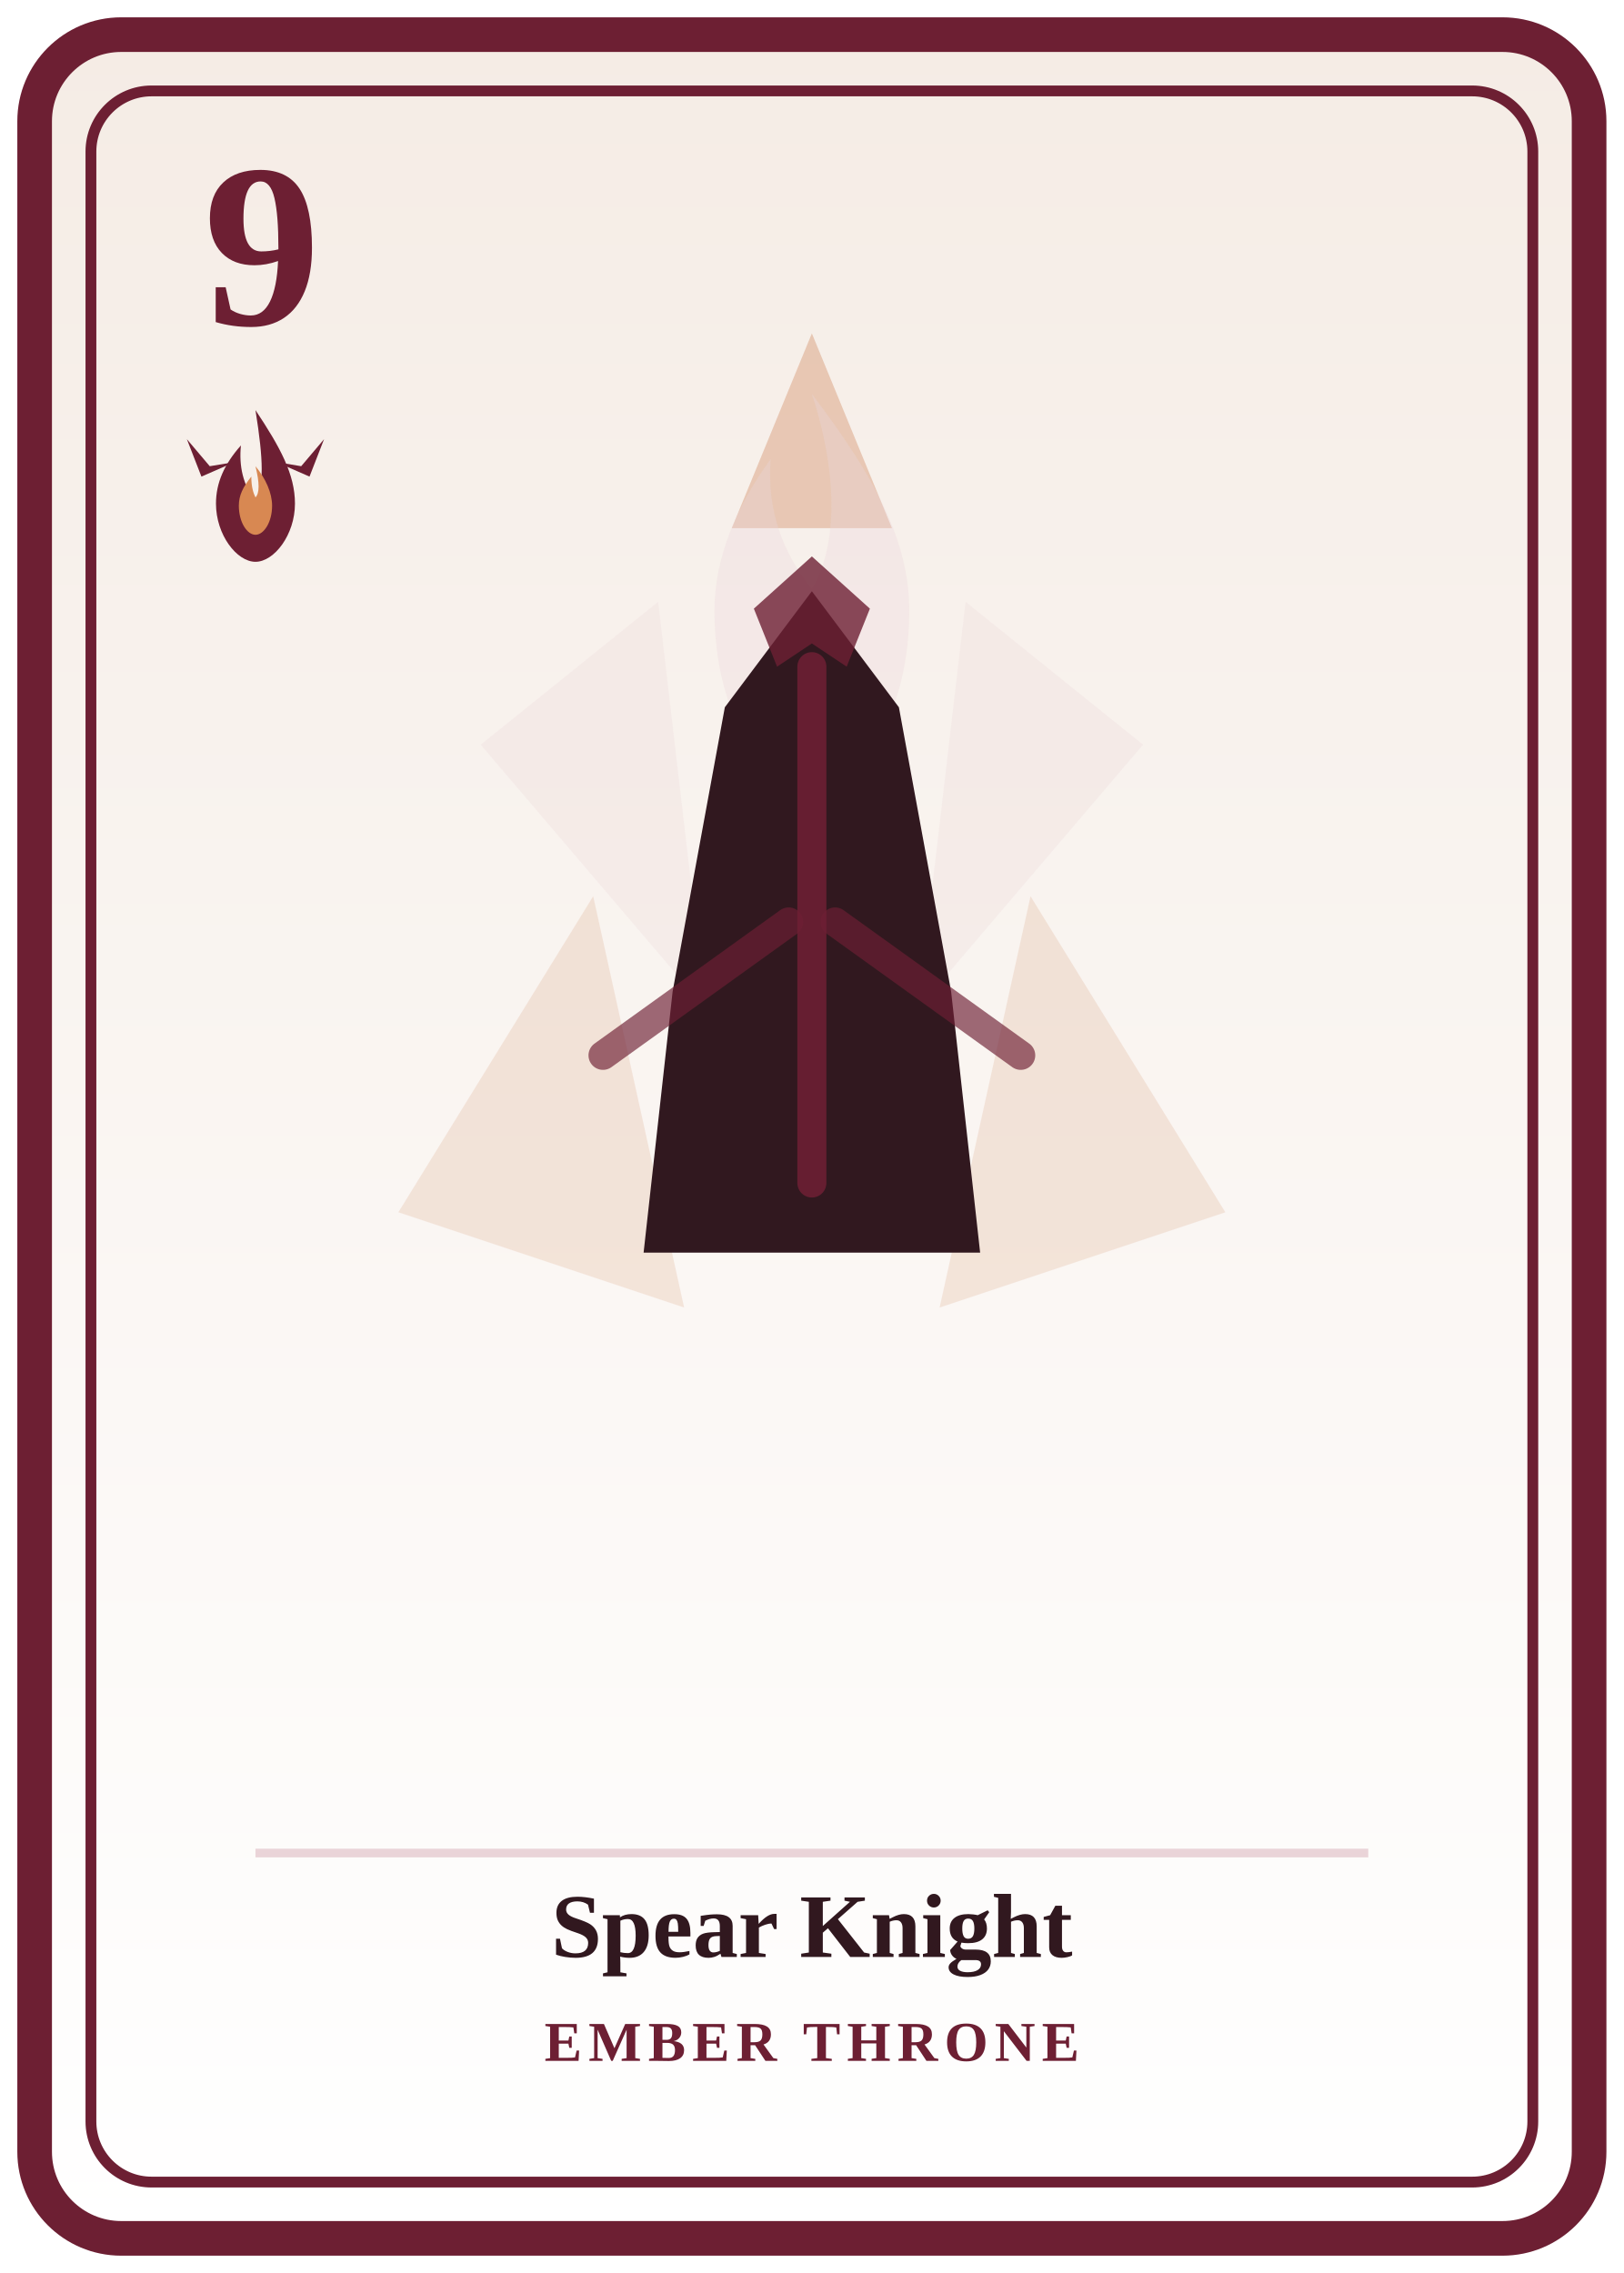
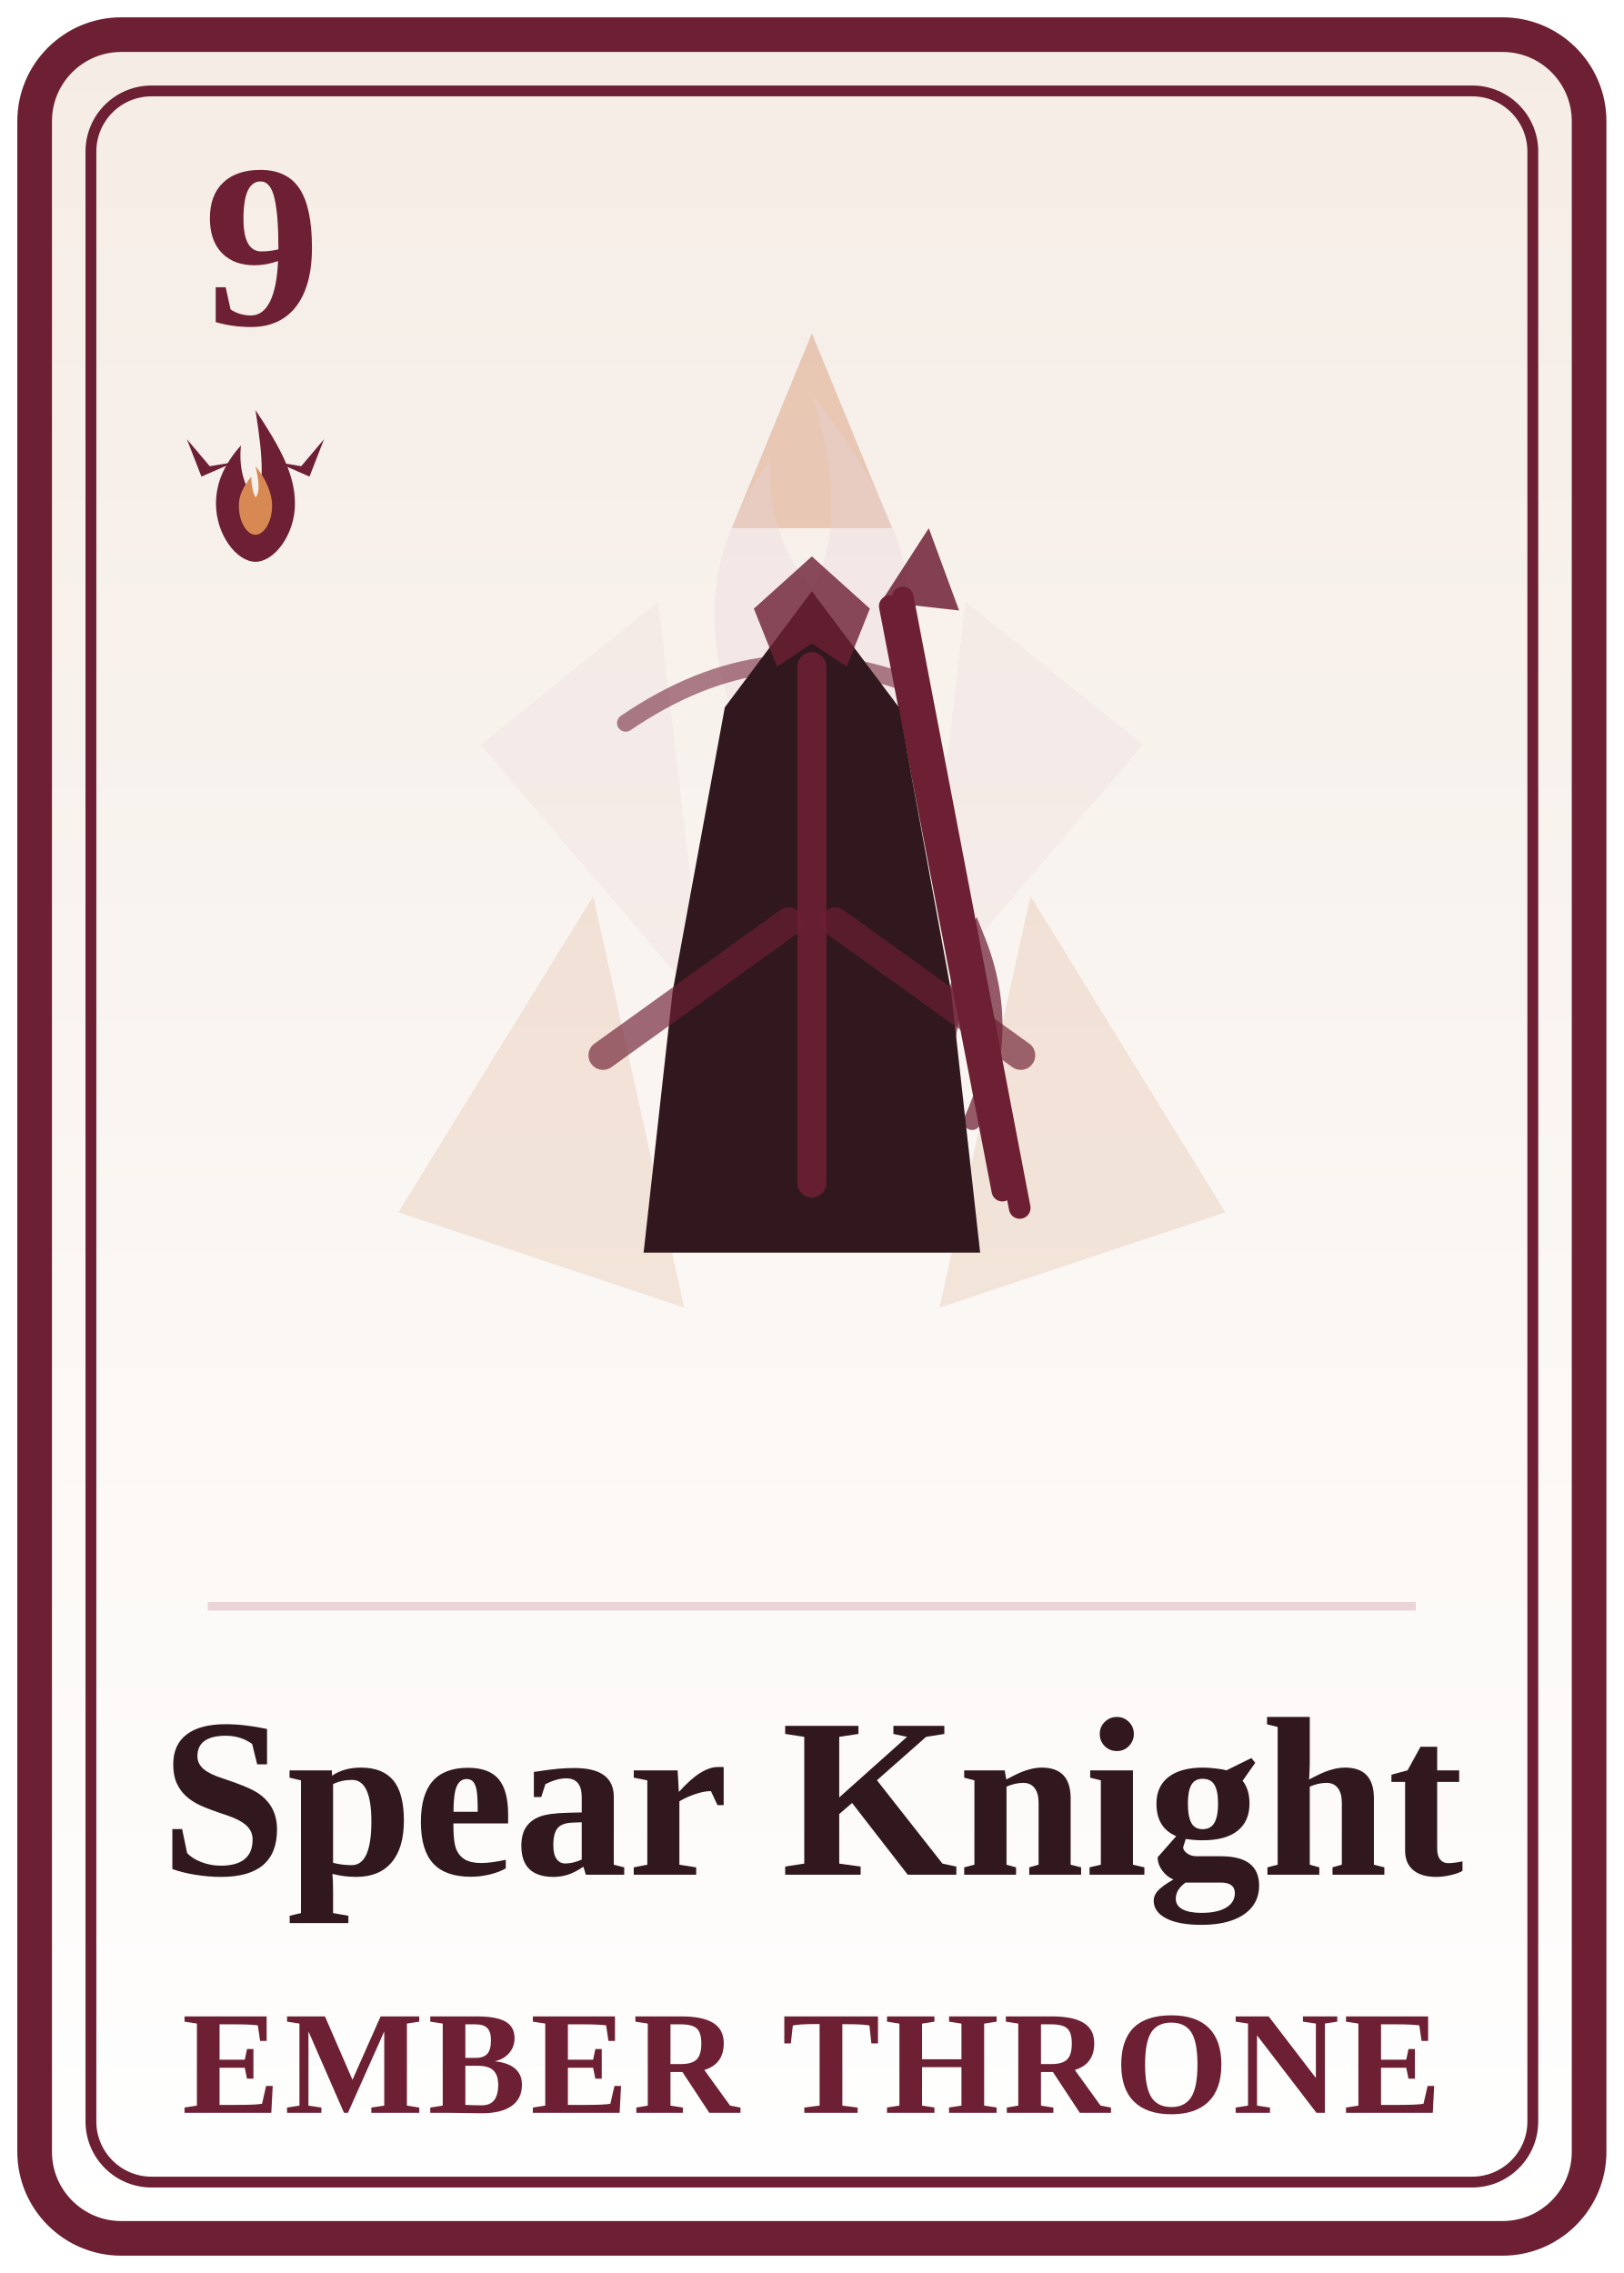
<svg xmlns="http://www.w3.org/2000/svg" viewBox="0 0 750 1050" role="img" aria-labelledby="title desc">
  <defs>
    <linearGradient id="bg-ember_throne_9" x1="0" x2="0" y1="0" y2="1">
      <stop offset="0%" stop-color="#f5ece5" />
      <stop offset="100%" stop-color="#ffffff" />
    </linearGradient>
  </defs>
  <rect x="16" y="16" width="718" height="1018" rx="40" fill="url(#bg-ember_throne_9)" stroke="#6D1F33" stroke-width="16" />
  <rect x="42" y="42" width="666" height="966" rx="28" fill="none" stroke="#6D1F33" stroke-width="5" />
  <g transform="translate(94,150)">
    <text x="0" y="0" font-size="108" font-weight="700" fill="#6D1F33">9</text>
    <g transform="translate(24,74)">
      <g transform="translate(0,0) scale(0.48)">
        <path d="M-44 -18 L-66 -44 L-52 -8 L-20 -22 Z" fill="#6D1F33" />
        <path d="M44 -18 L66 -44 L52 -8 L20 -22 Z" fill="#6D1F33" />
        <path d="M0 -72 C24 -36 38 -10 38 18 C38 48 18 74 0 74 C-18 74 -38 48 -38 18 C-38 -2 -30 -20 -14 -38 C-16 -18 -12 0 0 16 C8 0 8 -22 0 -72 Z" fill="#6D1F33" />
        <path d="M0 -18 C10 -6 16 8 16 20 C16 36 8 48 0 48 C-8 48 -16 36 -16 20 C-16 10 -12 2 -4 -8 C-4 2 -2 8 0 12 C4 8 4 -2 0 -18 Z" fill="#d88852" />
      </g>
    </g>
  </g>
  <g opacity="0.94">
    <path d="M184 560 L274 414 L316 604 Z" fill="#d69a78" opacity="0.22" />
    <path d="M566 560 L476 414 L434 604 Z" fill="#d69a78" opacity="0.22" />
    <path d="M222 344 L304 278 L326 466 Z" fill="#ead4d8" opacity="0.28" />
    <path d="M528 344 L446 278 L424 466 Z" fill="#ead4d8" opacity="0.28" />
    <path d="M338 244 L375 154 L412 244" fill="#d69a78" opacity="0.5" />
    <path d="M375 182 C404 220 420 250 420 282 C420 332 396 364 375 364 C354 364 330 332 330 282 C330 258 340 234 356 212 C354 236 362 256 375 272 C386 254 388 222 375 182 Z" fill="#ead4d8" opacity="0.32" />
  </g>
+   <g transform="translate(375,432) scale(1.0)">
+     <path d="M42 -156 L96 126" fill="none" stroke="#6D1F33" stroke-width="10" stroke-linecap="round" />
+     <path d="M32 -154 L54 -188 L68 -150 Z" fill="#6D1F33" opacity="0.84" />
+     <path d="M-66 88 C-50 56 -40 30 -40 6 C-24 30 -18 56 -24 86 M74 86 C86 60 88 32 76 2 C64 30 58 58 62 86" fill="none" stroke="#6D1F33" stroke-width="8" stroke-linecap="round" opacity="0.72" />
+   </g>
+   <g transform="translate(375,432) scale(1.0)">
+     <path d="M36 -152 L88 118" fill="none" stroke="#6D1F33" stroke-width="10" stroke-linecap="round" />
+     <path d="M-86 -98 C-42 -128 2 -134 50 -114" fill="none" stroke="#6D1F33" stroke-width="8" stroke-linecap="round" opacity="0.56" />
+   </g>
  <g transform="translate(375,450) scale(1.34)">
    <path d="M0 -132 L30 -92 L48 6 L58 96 L-58 96 L-48 6 L-30 -92 Z" fill="#31181f" />
    <path d="M0 -144 L20 -126 L12 -106 L0 -114 L-12 -106 L-20 -126 Z" fill="#6D1F33" opacity="0.8" />
    <path d="M0 -106 V72" fill="none" stroke="#6D1F33" stroke-width="10" stroke-linecap="round" opacity="0.88" />
    <path d="M-72 28 L-8 -18 M72 28 L8 -18" fill="none" stroke="#6D1F33" stroke-width="10" stroke-linecap="round" opacity="0.66" />
  </g>
-   <line x1="118" y1="856" x2="632" y2="856" stroke="#ead4d8" stroke-width="4" />
-   <text x="375" y="904" text-anchor="middle" font-size="42" font-weight="700" fill="#31181f">Spear Knight</text>
-   <text x="375" y="952" text-anchor="middle" font-size="26" font-weight="700" fill="#6D1F33" letter-spacing="3">EMBER THRONE</text>
+   <line x1="96" y1="742" x2="654" y2="742" stroke="#ead4d8" stroke-width="4" />
+   <text x="375" y="866" text-anchor="middle" font-size="105" font-weight="700" fill="#31181f">Spear Knight</text>
+   <text x="375" y="976" text-anchor="middle" font-size="68" font-weight="700" fill="#6D1F33" letter-spacing="2">EMBER THRONE</text>
</svg>
